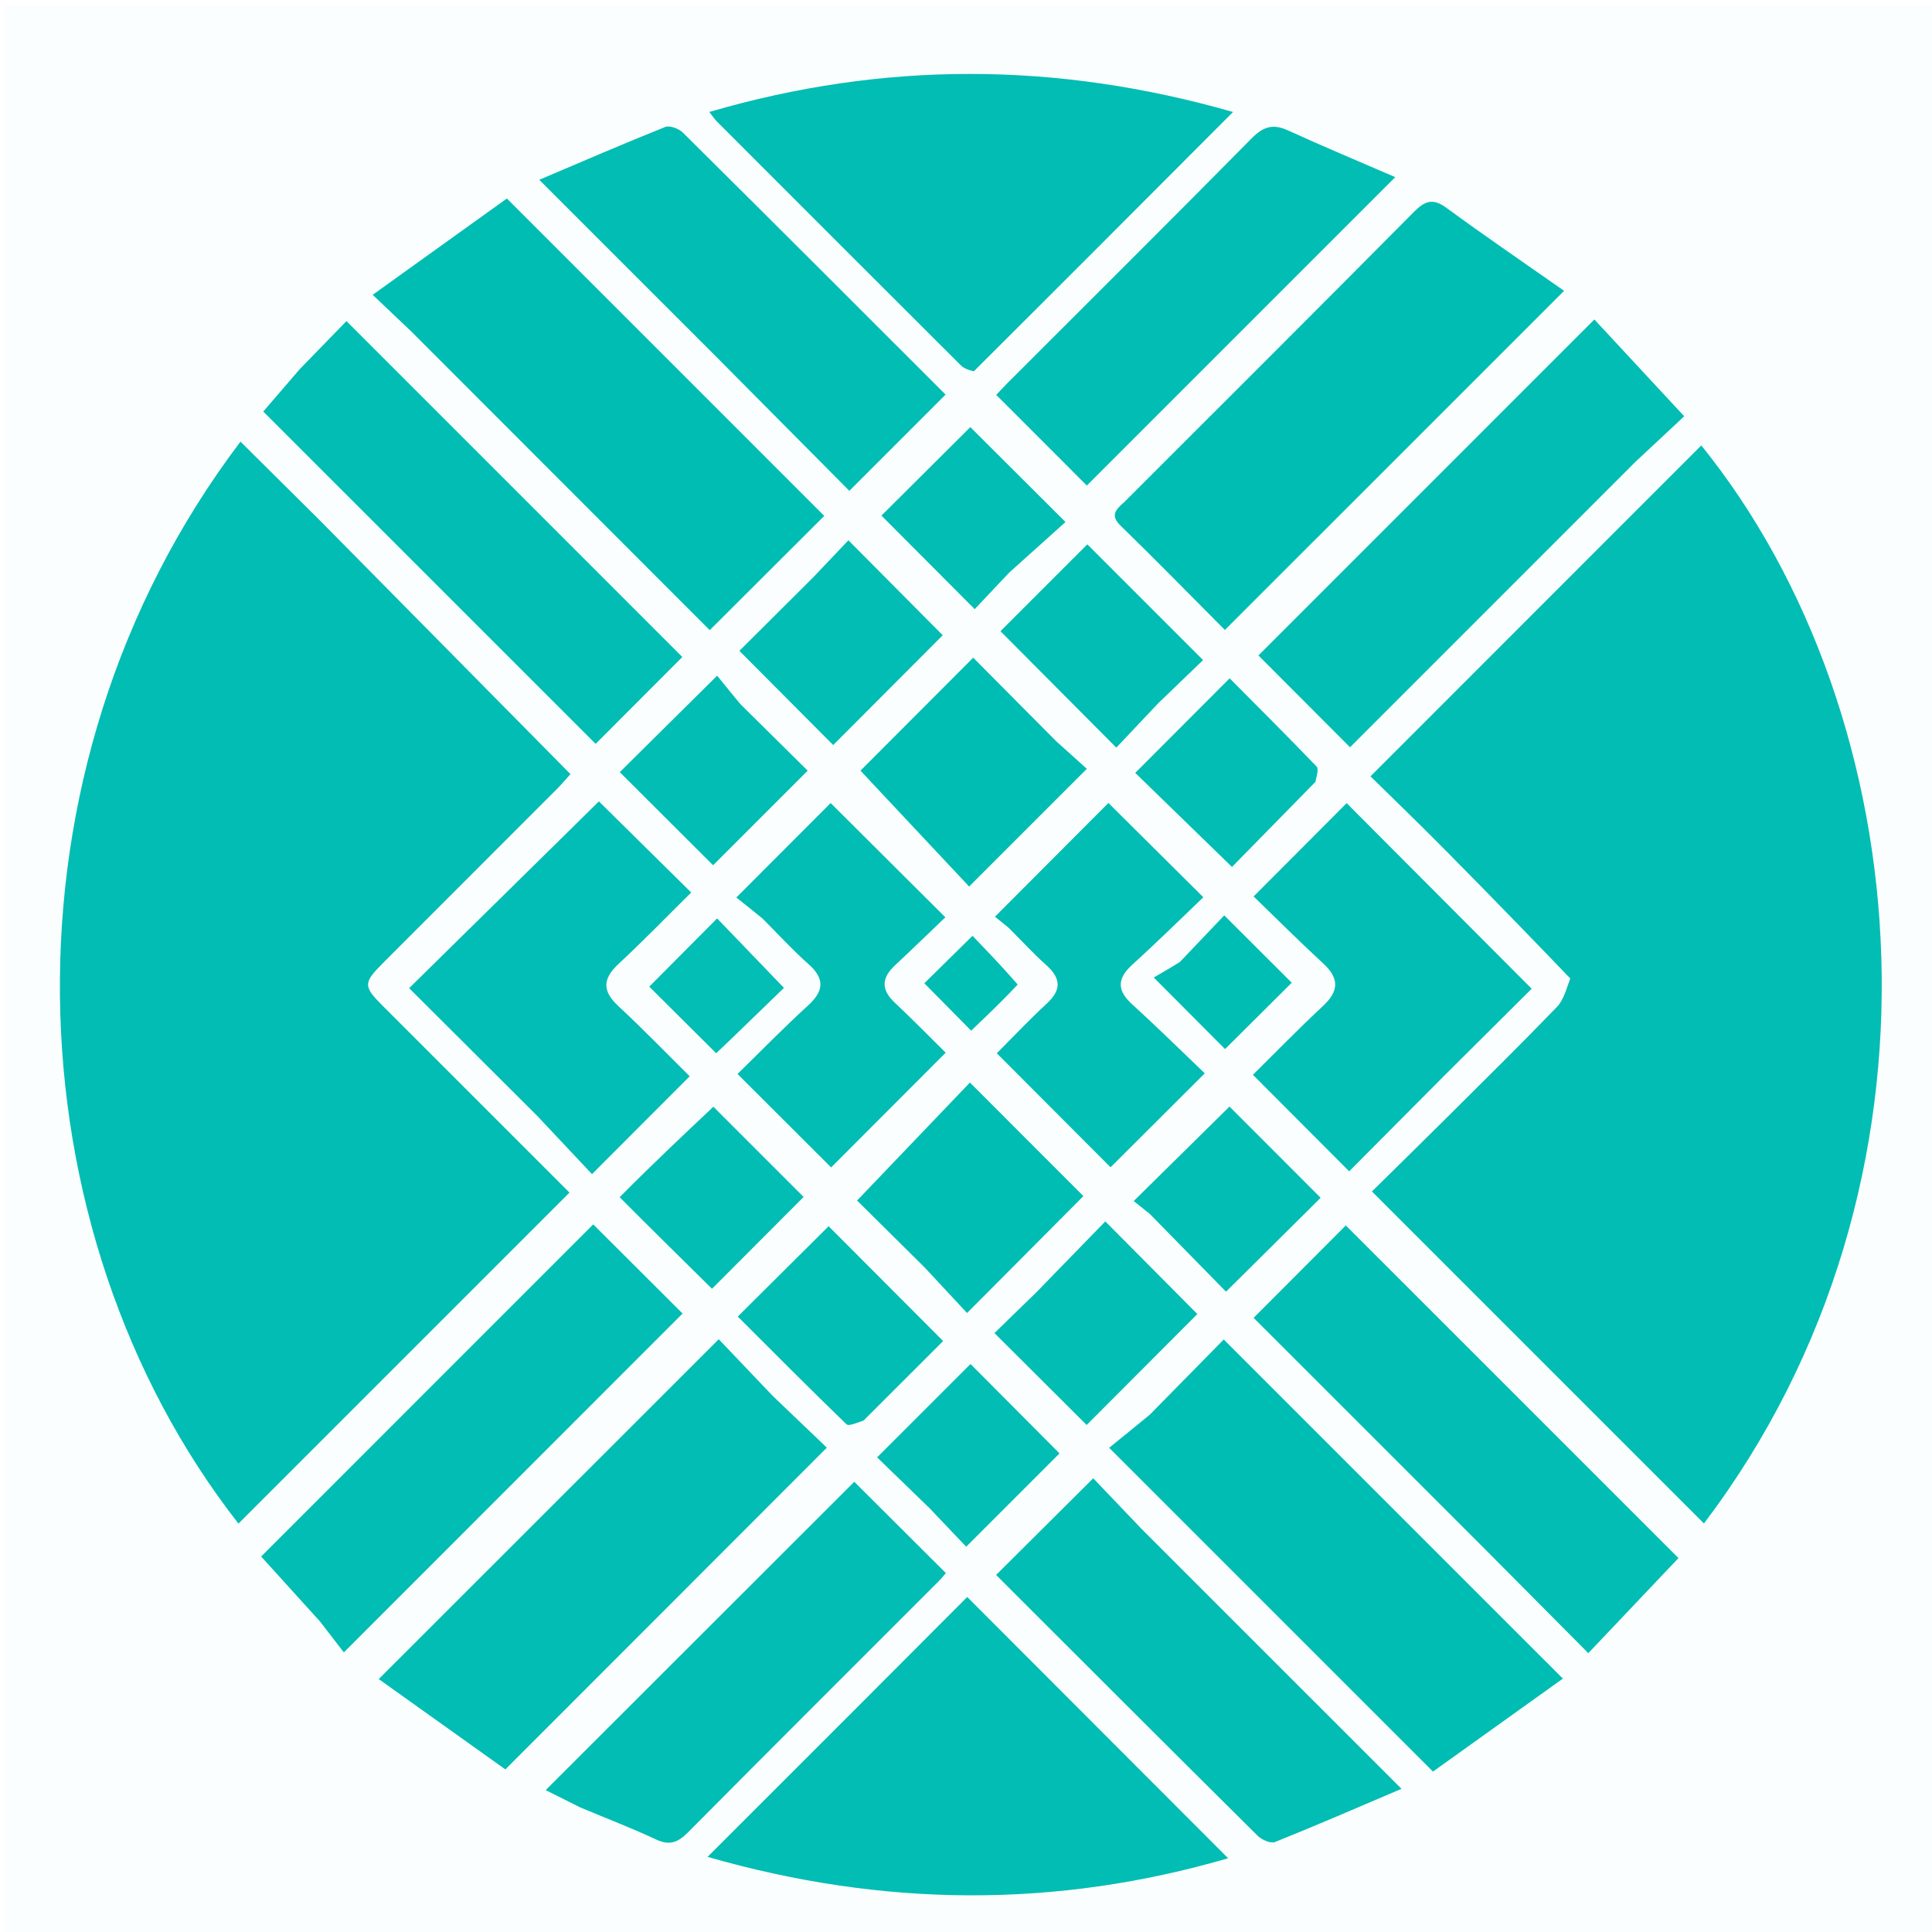
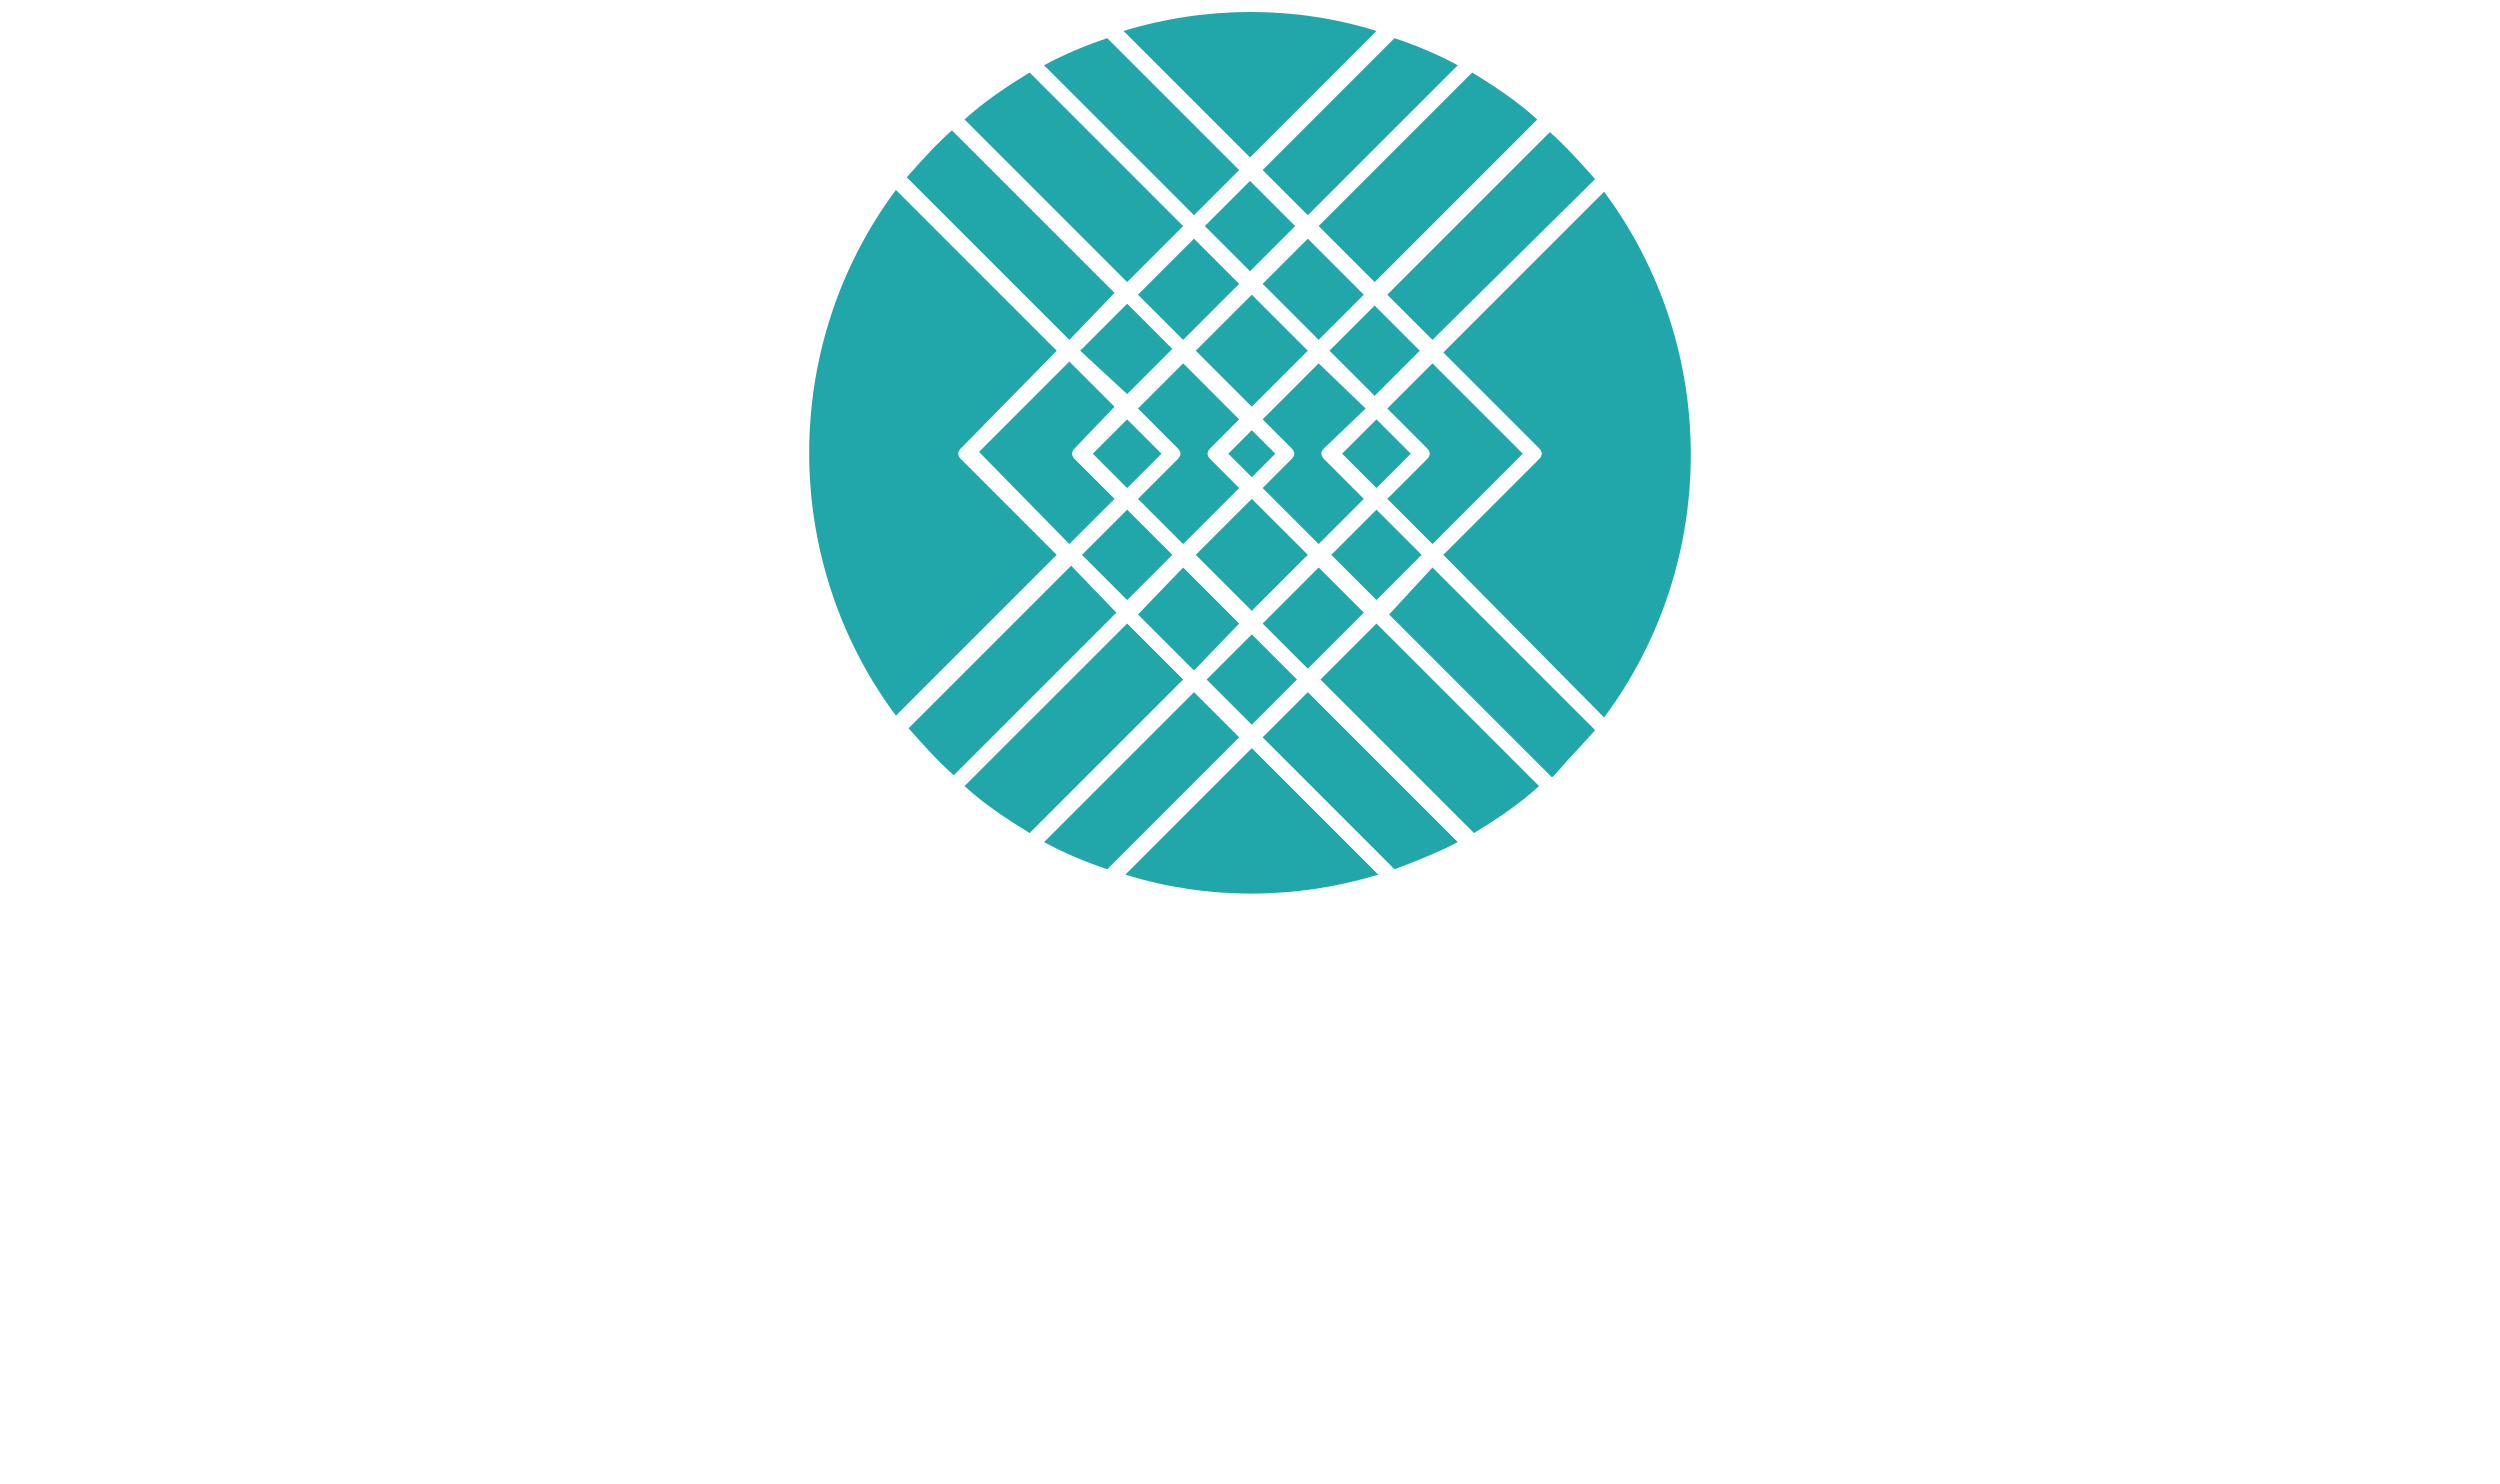
- <svg xmlns="http://www.w3.org/2000/svg" version="1.1" id="Layer_1" x="0px" y="0px" width="100%" viewBox="0 0 416 416" enable-background="new 0 0 416 416" xml:space="preserve">
-   <path fill="#FAFEFE" opacity="1" stroke="none" d=" M1,161   C1,107.349 1,54.199 1,1.024   C139.609,1.024 278.218,1.024 416.914,1.024   C416.914,139.567 416.914,278.135 416.914,416.851   C278.333,416.851 139.667,416.851 1,416.851   C1,331.782 1,246.641 1,161  M68.659,111.841   C63.051,106.275 57.442,100.709 51.782,95.092   C-1.971,166.03 2.02,264.907 51.342,328.063   C75,304.407 98.722,280.687 122.619,256.792   C109.511,243.686 95.958,230.152 82.425,216.598   C78.18,212.346 78.184,211.652 82.479,207.348   C94.956,194.845 107.459,182.367 119.938,169.865   C121.061,168.74 122.08,167.509 122.828,166.681   C104.732,148.358 86.945,130.349 68.659,111.841  M338.228,211.011   C337.256,212.964 336.689,215.309 335.244,216.806   C327.497,224.834 319.547,232.665 311.637,240.535   C306.001,246.143 300.318,251.704 295.404,256.548   C319.55,280.694 343.257,304.402 366.894,328.039   C422.611,254.523 413.223,153.929 366.321,95.906   C342.708,119.527 319.068,143.176 295.092,167.161   C300.089,172.077 305.478,177.267 310.74,182.583   C319.866,191.802 328.915,201.099 338.228,211.011  M210.002,79.766   C228.313,61.404 246.624,43.041 265.498,24.115   C227.58,13.264 190.422,13.117 152.731,24.103   C153.493,25.083 153.836,25.637 154.284,26.086   C171.814,43.635 189.348,61.179 206.914,78.691   C207.565,79.34 208.54,79.664 210.002,79.766  M183.841,368.341   C173.513,378.666 163.186,388.99 152.351,399.822   C190.43,410.769 227.588,410.859 264.445,400.122   C245.665,381.318 227.133,362.761 208.263,343.866   C200.516,351.63 192.429,359.735 183.841,368.341  M241.777,108.416   C240.059,109.844 239.119,111.077 241.285,113.189   C249.023,120.735 256.586,128.462 263.744,135.647   C288.075,111.319 312.169,87.228 336.783,62.617   C328.523,56.823 319.882,50.932 311.45,44.756   C308.469,42.572 306.782,43.273 304.389,45.688   C283.764,66.502 263.002,87.18 241.777,108.416  M88.838,71.653   C110.33,93.165 131.823,114.677 152.819,135.691   C161.409,127.12 169.623,118.924 177.483,111.08   C155.12,88.716 132.46,66.053 109.145,42.737   C100.085,49.239 90.487,56.127 80.242,63.479   C83.518,66.584 85.926,68.867 88.838,71.653  M166.158,300.342   C162.145,296.126 158.133,291.91 154.762,288.368   C130.172,312.944 106.084,337.017 81.549,361.539   C90.734,368.091 100.295,374.911 108.816,380.99   C132.283,357.502 154.949,334.817 178.036,311.71   C174.599,308.426 170.629,304.634 166.158,300.342  M247.34,304.844   C244.401,307.222 241.463,309.6 238.822,311.738   C262.696,335.61 285.267,358.179 308.547,381.458   C317.775,374.854 327.392,367.973 336.523,361.439   C311.853,336.77 287.806,312.724 263.497,288.416   C258.565,293.435 253.203,298.889 247.34,304.844  M64.28,79.778   C61.514,82.995 58.748,86.211 56.683,88.613   C81.005,112.931 104.861,136.782 128.254,160.171   C134.49,153.922 141.141,147.257 146.921,141.465   C123.113,117.654 98.964,93.501 74.601,69.136   C71.701,72.112 68.224,75.68 64.28,79.778  M352.546,99.046   C355.799,96.015 359.053,92.984 362.649,89.632   C355.617,82.058 349.2,75.146 343.301,68.792   C318.674,93.421 294.509,117.589 270.968,141.133   C277.138,147.319 283.782,153.98 290.691,160.907   C310.888,140.708 331.467,120.127 352.546,99.046  M69.12,349.396   C70.938,351.762 72.755,354.128 74.038,355.797   C99.312,330.512 123.471,306.343 146.972,282.831   C140.813,276.686 134.152,270.042 127.73,263.635   C104.283,287.087 80.419,310.956 56.231,335.149   C60.179,339.5 64.42,344.174 69.12,349.396  M319.842,333.658   C327.093,340.957 334.345,348.256 341.995,355.957   C348.979,348.593 355.544,341.671 361.414,335.482   C337.044,311.116 313.165,287.24 289.782,263.861   C283.539,270.119 276.884,276.789 269.933,283.757   C286.158,299.98 302.75,316.569 319.842,333.658  M154.453,77.047   C164.057,86.723 173.661,96.4 182.88,105.689   C189.906,98.662 196.682,91.885 203.604,84.964   C184.971,66.345 166.048,47.402 147.035,28.55   C146.167,27.689 144.198,26.954 143.215,27.347   C134.344,30.889 125.579,34.697 116.112,38.712   C129.283,51.88 141.618,64.214 154.453,77.047  M125.266,389.329   C130.621,391.562 136.052,393.633 141.302,396.093   C144.264,397.48 146.051,396.652 148.192,394.492   C166.108,376.423 184.135,358.464 202.122,340.464   C202.774,339.811 203.351,339.084 203.669,338.723   C196.687,331.763 189.991,325.087 183.945,319.059   C162.004,340.982 139.831,363.136 117.499,385.448   C119.6,386.506 122.094,387.762 125.266,389.329  M216.482,82.93   C215.688,83.772 214.894,84.613 214.503,85.028   C221.366,91.892 228.139,98.668 234.021,104.552   C255.853,82.72 277.997,60.574 300.427,38.144   C293.013,34.933 285.08,31.614 277.259,28.05   C274.03,26.579 271.955,27.313 269.496,29.802   C252.081,47.436 234.5,64.908 216.482,82.93  M245.547,328.953   C241.99,325.222 238.434,321.491 235.397,318.304   C228.19,325.476 221.4,332.233 214.48,339.12   C233.011,357.633 251.854,376.491 270.781,395.265   C271.665,396.141 273.592,396.999 274.535,396.622   C283.438,393.06 292.233,389.228 301.773,385.17   C282.741,366.141 264.394,347.797 245.547,328.953  M115.952,240.548   C119.886,244.738 123.819,248.929 127.467,252.814   C134.93,245.339 141.495,238.763 148.508,231.739   C143.555,226.842 138.485,221.592 133.146,216.632   C129.64,213.376 129.747,210.747 133.201,207.538   C138.514,202.6 143.563,197.378 148.831,192.171   C141.56,184.994 134.869,178.389 128.958,172.554   C115.386,185.912 101.825,199.259 88.097,212.77   C97.076,221.724 106.264,230.886 115.952,240.548  M311.047,231.547   C317.504,225.125 323.961,218.703 329.803,212.893   C316.002,199.051 302.651,185.661 289.962,172.934   C283.678,179.237 277.037,185.895 269.927,193.026   C274.618,197.561 279.672,202.614 284.919,207.457   C288.398,210.668 288.32,213.389 284.876,216.603   C279.542,221.58 274.45,226.816 269.779,231.425   C276.883,238.548 283.528,245.21 290.507,252.209   C296.958,245.718 303.753,238.883 311.047,231.547  M164.446,198.039   C167.62,201.215 170.648,204.556 174.008,207.522   C177.624,210.714 177.463,213.331 173.961,216.531   C168.601,221.43 163.525,226.638 158.803,231.25   C166.07,238.505 172.729,245.152 178.96,251.373   C186.889,243.432 195.151,235.157 203.627,226.668   C200.224,223.31 196.508,219.508 192.639,215.868   C189.673,213.077 189.823,210.557 192.704,207.865   C196.584,204.24 200.391,200.537 203.552,197.515   C194.847,188.842 186.547,180.572 178.857,172.911   C172.65,179.128 166.007,185.781 158.546,193.254   C160.055,194.451 162,195.993 164.446,198.039  M217.471,200.06   C220.062,202.651 222.544,205.364 225.271,207.801   C228.439,210.633 228.616,213.12 225.393,216.093   C221.49,219.695 217.844,223.577 214.634,226.791   C222.975,235.152 231.256,243.454 239.125,251.342   C245.411,245.073 252.077,238.426 259.414,231.109   C254.434,226.357 249.249,221.222 243.848,216.324   C240.474,213.264 240.485,210.725 243.854,207.671   C249.256,202.774 254.444,197.642 259.105,193.198   C251.663,185.805 244.9,179.087 238.665,172.893   C230.986,180.591 222.805,188.793 214.231,197.39   C214.88,197.906 215.927,198.737 217.471,200.06  M199.343,273.158   C202.369,276.415 205.395,279.673 208.224,282.719   C217.2,273.701 225.401,265.461 233.281,257.545   C225.365,249.622 217.156,241.406 208.849,233.092   C200.992,241.305 192.883,249.783 184.546,258.497   C188.911,262.82 193.877,267.739 199.343,273.158  M227.157,159.342   C221.209,153.351 215.26,147.361 209.552,141.611   C200.854,150.328 192.643,158.556 185.278,165.937   C193.015,174.189 201.057,182.767 208.673,190.89   C217.12,182.443 225.321,174.241 234.023,165.539   C232.119,163.836 229.888,161.839 227.157,159.342  M174.954,124.454   C169.452,129.935 163.951,135.416 159.208,140.14   C166.322,147.285 172.952,153.942 179.404,160.423   C187.186,152.623 195.382,144.408 202.989,136.783   C196.46,130.21 189.722,123.426 182.678,116.335   C180.486,118.646 177.97,121.3 174.954,124.454  M249.658,151.158   C252.98,147.963 256.301,144.768 259.048,142.126   C250.207,133.286 241.943,125.024 234.125,117.207   C227.85,123.481 221.173,130.157 215.421,135.907   C223.411,143.94 231.68,152.254 240.362,160.984   C243.001,158.187 246.08,154.923 249.658,151.158  M222.954,278.454   C219.905,281.42 216.856,284.386 214.128,287.04   C221.318,294.208 228.016,300.886 233.979,306.83   C242.034,298.758 250.326,290.448 257.815,282.942   C251.627,276.713 245.006,270.048 237.996,262.992   C233.408,267.712 228.431,272.833 222.954,278.454  M186.184,305.63   C192.155,299.665 198.126,293.701 203.077,288.754   C194.468,280.123 186.195,271.829 178.419,264.032   C172.375,270.041 165.799,276.577 158.853,283.482   C166.45,291.065 174.275,298.951 182.261,306.671   C182.762,307.155 184.52,306.338 186.184,305.63  M247.854,261.665   C253.276,267.198 258.698,272.732 263.985,278.127   C271.274,270.897 277.997,264.229 284.364,257.913   C277.6,251.145 270.837,244.376 264.735,238.269   C258.201,244.712 251.398,251.422 244.103,258.617   C244.997,259.318 246.178,260.243 247.854,261.665  M159.159,151.347   C157.531,149.333 155.902,147.319 154.417,145.483   C146.707,153.124 139.997,159.775 133.453,166.261   C140.236,173.028 147.016,179.793 153.545,186.307   C160.091,179.76 166.866,172.984 173.909,165.939   C169.319,161.4 164.489,156.623 159.159,151.347  M283.478,168.098   C283.506,167.06 283.997,165.576 283.491,165.05   C277.292,158.596 270.947,152.282 264.767,146.059   C257.753,153.085 251.064,159.784 244.44,166.419   C251.179,172.97 258.061,179.661 265.272,186.673   C270.882,180.954 276.942,174.776 283.478,168.098  M133.595,258.082   C140.29,264.676 146.984,271.271 153.308,277.501   C160.187,270.607 166.86,263.918 173.036,257.728   C166.525,251.216 159.755,244.445 153.607,238.297   C147.034,244.495 140.141,250.994 133.595,258.082  M200.453,325.048   C203.163,327.904 205.873,330.76 208.041,333.046   C215.312,325.773 221.956,319.127 228.133,312.949   C221.864,306.65 215.236,299.988 208.975,293.696   C202.617,300.05 195.971,306.692 188.858,313.801   C192.36,317.192 196.156,320.87 200.453,325.048  M217.547,123.048   C221.716,119.311 225.885,115.574 229.427,112.399   C221.715,104.708 215.061,98.073 208.932,91.962   C202.673,98.195 196.014,104.826 189.793,111.022   C196.11,117.359 202.744,124.014 209.872,131.165   C212.071,128.831 214.558,126.19 217.547,123.048  M158.329,222.84   C161.891,219.396 165.453,215.951 168.805,212.711   C163.463,207.16 158.548,202.054 154.408,197.752   C149.297,202.893 144.325,207.895 139.798,212.449   C144.21,216.839 149.12,221.724 154.211,226.79   C155.212,225.835 156.52,224.589 158.329,222.84  M253.821,207.367   C251.947,208.446 250.073,209.525 248.423,210.476   C254.912,216.987 259.789,221.881 263.784,225.89   C268.676,221.02 273.659,216.06 278.138,211.602   C273.752,207.224 268.874,202.356 263.605,197.098   C260.707,200.146 257.515,203.504 253.821,207.367  M219.136,211.623   C215.852,208.208 212.569,204.794 209.401,201.5   C205.543,205.299 202.171,208.62 199.025,211.718   C202.503,215.239 205.911,218.69 209.11,221.929   C212.455,218.738 215.796,215.551 219.136,211.623  z" />
-   <path fill="#01BDB4" opacity="1" stroke="none" d=" M68.909,112.091   C86.945,130.349 104.732,148.358 122.828,166.681   C122.08,167.509 121.061,168.74 119.938,169.865   C107.459,182.367 94.956,194.845 82.479,207.348   C78.184,211.652 78.18,212.346 82.425,216.598   C95.958,230.152 109.511,243.686 122.619,256.792   C98.722,280.687 75,304.407 51.342,328.063   C2.02,264.907 -1.971,166.03 51.782,95.092   C57.442,100.709 63.051,106.275 68.909,112.091  z" />
-   <path fill="#01BDB4" opacity="1" stroke="none" d=" M338.112,210.687   C328.915,201.099 319.866,191.802 310.74,182.583   C305.478,177.267 300.089,172.077 295.092,167.161   C319.068,143.176 342.708,119.527 366.321,95.906   C413.223,153.929 422.611,254.523 366.894,328.039   C343.257,304.402 319.55,280.694 295.404,256.548   C300.318,251.704 306.001,246.143 311.637,240.535   C319.547,232.665 327.497,224.834 335.244,216.806   C336.689,215.309 337.256,212.964 338.112,210.687  z" />
-   <path fill="#01BDB4" opacity="1" stroke="none" d=" M209.683,79.953   C208.54,79.664 207.565,79.34 206.914,78.691   C189.348,61.179 171.814,43.635 154.284,26.086   C153.836,25.637 153.493,25.083 152.731,24.103   C190.422,13.117 227.58,13.264 265.498,24.115   C246.624,43.041 228.313,61.404 209.683,79.953  z" />
-   <path fill="#01BDB4" opacity="1" stroke="none" d=" M184.091,368.091   C192.429,359.735 200.516,351.63 208.263,343.866   C227.133,362.761 245.665,381.318 264.445,400.122   C227.588,410.859 190.43,410.769 152.351,399.822   C163.186,388.99 173.513,378.666 184.091,368.091  z" />
-   <path fill="#00BDB4" opacity="1" stroke="none" d=" M242.029,108.157   C263.002,87.18 283.764,66.502 304.389,45.688   C306.782,43.273 308.469,42.572 311.45,44.756   C319.882,50.932 328.523,56.823 336.783,62.617   C312.169,87.228 288.075,111.319 263.744,135.647   C256.586,128.462 249.023,120.735 241.285,113.189   C239.119,111.077 240.059,109.844 242.029,108.157  z" />
-   <path fill="#00BDB4" opacity="1" stroke="none" d=" M88.586,71.402   C85.926,68.867 83.518,66.584 80.242,63.479   C90.487,56.127 100.085,49.239 109.145,42.737   C132.46,66.053 155.12,88.716 177.483,111.08   C169.623,118.924 161.409,127.12 152.819,135.691   C131.823,114.677 110.33,93.165 88.586,71.402  z" />
-   <path fill="#01BDB4" opacity="1" stroke="none" d=" M166.408,300.592   C170.629,304.634 174.599,308.426 178.036,311.71   C154.949,334.817 132.283,357.502 108.816,380.99   C100.295,374.911 90.734,368.091 81.549,361.539   C106.084,337.017 130.172,312.944 154.762,288.368   C158.133,291.91 162.145,296.126 166.408,300.592  z" />
-   <path fill="#00BDB4" opacity="1" stroke="none" d=" M247.591,304.594   C253.203,298.889 258.565,293.435 263.497,288.416   C287.806,312.724 311.853,336.77 336.523,361.439   C327.392,367.973 317.775,374.854 308.547,381.458   C285.267,358.179 262.696,335.61 238.822,311.738   C241.463,309.6 244.401,307.222 247.591,304.594  z" />
-   <path fill="#01BDB4" opacity="1" stroke="none" d=" M64.514,79.513   C68.224,75.68 71.701,72.112 74.601,69.136   C98.964,93.501 123.113,117.654 146.921,141.465   C141.141,147.257 134.49,153.922 128.254,160.171   C104.861,136.782 81.005,112.931 56.683,88.613   C58.748,86.211 61.514,82.995 64.514,79.513  z" />
-   <path fill="#01BDB4" opacity="1" stroke="none" d=" M352.296,99.296   C331.467,120.127 310.888,140.708 290.691,160.907   C283.782,153.98 277.138,147.319 270.968,141.133   C294.509,117.589 318.674,93.421 343.301,68.792   C349.2,75.146 355.617,82.058 362.649,89.632   C359.053,92.984 355.799,96.015 352.296,99.296  z" />
-   <path fill="#01BDB4" opacity="1" stroke="none" d=" M68.89,349.122   C64.42,344.174 60.179,339.5 56.231,335.149   C80.419,310.956 104.283,287.087 127.73,263.635   C134.152,270.042 140.813,276.686 146.972,282.831   C123.471,306.343 99.312,330.512 74.038,355.797   C72.755,354.128 70.938,351.762 68.89,349.122  z" />
-   <path fill="#01BDB4" opacity="1" stroke="none" d=" M319.592,333.408   C302.75,316.569 286.158,299.98 269.933,283.757   C276.884,276.789 283.539,270.119 289.782,263.861   C313.165,287.24 337.044,311.116 361.414,335.482   C355.544,341.671 348.979,348.593 341.995,355.957   C334.345,348.256 327.093,340.957 319.592,333.408  z" />
-   <path fill="#01BDB4" opacity="1" stroke="none" d=" M154.203,76.797   C141.618,64.214 129.283,51.88 116.112,38.712   C125.579,34.697 134.344,30.889 143.215,27.347   C144.198,26.954 146.167,27.689 147.035,28.55   C166.048,47.402 184.971,66.345 203.604,84.964   C196.682,91.885 189.906,98.662 182.88,105.689   C173.661,96.4 164.057,86.723 154.203,76.797  z" />
-   <path fill="#01BDB4" opacity="1" stroke="none" d=" M124.927,389.173   C122.094,387.762 119.6,386.506 117.499,385.448   C139.831,363.136 162.004,340.982 183.945,319.059   C189.991,325.087 196.687,331.763 203.669,338.723   C203.351,339.084 202.774,339.811 202.122,340.464   C184.135,358.464 166.108,376.423 148.192,394.492   C146.051,396.652 144.264,397.48 141.302,396.093   C136.052,393.633 130.621,391.562 124.927,389.173  z" />
-   <path fill="#01BDB4" opacity="1" stroke="none" d=" M216.727,82.681   C234.5,64.908 252.081,47.436 269.496,29.802   C271.955,27.313 274.03,26.579 277.259,28.05   C285.08,31.614 293.013,34.933 300.427,38.144   C277.997,60.574 255.853,82.72 234.021,104.552   C228.139,98.668 221.366,91.892 214.503,85.028   C214.894,84.613 215.688,83.772 216.727,82.681  z" />
-   <path fill="#01BDB4" opacity="1" stroke="none" d=" M245.797,329.203   C264.394,347.797 282.741,366.141 301.773,385.17   C292.233,389.228 283.438,393.06 274.535,396.622   C273.592,396.999 271.665,396.141 270.781,395.265   C251.854,376.491 233.011,357.633 214.48,339.12   C221.4,332.233 228.19,325.476 235.397,318.304   C238.434,321.491 241.99,325.222 245.797,329.203  z" />
-   <path fill="#02BDB5" opacity="1" stroke="none" d=" M115.702,240.298   C106.264,230.886 97.076,221.724 88.097,212.77   C101.825,199.259 115.386,185.912 128.958,172.554   C134.869,178.389 141.56,184.994 148.831,192.171   C143.563,197.378 138.514,202.6 133.201,207.538   C129.747,210.747 129.64,213.376 133.146,216.632   C138.485,221.592 143.555,226.842 148.508,231.739   C141.495,238.763 134.93,245.339 127.467,252.814   C123.819,248.929 119.886,244.738 115.702,240.298  z" />
-   <path fill="#02BDB4" opacity="1" stroke="none" d=" M310.797,231.797   C303.753,238.883 296.958,245.718 290.507,252.209   C283.528,245.21 276.883,238.548 269.779,231.425   C274.45,226.816 279.542,221.58 284.876,216.603   C288.32,213.389 288.398,210.668 284.919,207.457   C279.672,202.614 274.618,197.561 269.927,193.026   C277.037,185.895 283.678,179.237 289.962,172.934   C302.651,185.661 316.002,199.051 329.803,212.893   C323.961,218.703 317.504,225.125 310.797,231.797  z" />
-   <path fill="#01BDB4" opacity="1" stroke="none" d=" M164.196,197.788   C162,195.993 160.055,194.451 158.546,193.254   C166.007,185.781 172.65,179.128 178.857,172.911   C186.547,180.572 194.847,188.842 203.552,197.515   C200.391,200.537 196.584,204.24 192.704,207.865   C189.823,210.557 189.673,213.077 192.639,215.868   C196.508,219.508 200.224,223.31 203.627,226.668   C195.151,235.157 186.889,243.432 178.96,251.373   C172.729,245.152 166.07,238.505 158.803,231.25   C163.525,226.638 168.601,221.43 173.961,216.531   C177.463,213.331 177.624,210.714 174.008,207.522   C170.648,204.556 167.62,201.215 164.196,197.788  z" />
-   <path fill="#01BDB4" opacity="1" stroke="none" d=" M217.222,199.814   C215.927,198.737 214.88,197.906 214.231,197.39   C222.805,188.793 230.986,180.591 238.665,172.893   C244.9,179.087 251.663,185.805 259.105,193.198   C254.444,197.642 249.256,202.774 243.854,207.671   C240.485,210.725 240.474,213.264 243.848,216.324   C249.249,221.222 254.434,226.357 259.414,231.109   C252.077,238.426 245.411,245.073 239.125,251.342   C231.256,243.454 222.975,235.152 214.634,226.791   C217.844,223.577 221.49,219.695 225.393,216.093   C228.616,213.12 228.439,210.633 225.271,207.801   C222.544,205.364 220.062,202.651 217.222,199.814  z" />
-   <path fill="#00BDB4" opacity="1" stroke="none" d=" M199.093,272.908   C193.877,267.739 188.911,262.82 184.546,258.497   C192.883,249.783 200.992,241.305 208.849,233.092   C217.156,241.406 225.365,249.622 233.281,257.545   C225.401,265.461 217.2,273.701 208.224,282.719   C205.395,279.673 202.369,276.415 199.093,272.908  z" />
-   <path fill="#00BDB4" opacity="1" stroke="none" d=" M227.407,159.592   C229.888,161.839 232.119,163.836 234.023,165.539   C225.321,174.241 217.12,182.443 208.673,190.89   C201.057,182.767 193.015,174.189 185.278,165.937   C192.643,158.556 200.854,150.328 209.552,141.611   C215.26,147.361 221.209,153.351 227.407,159.592  z" />
-   <path fill="#01BDB4" opacity="1" stroke="none" d=" M175.203,124.204   C177.97,121.3 180.486,118.646 182.678,116.335   C189.722,123.426 196.46,130.21 202.989,136.783   C195.382,144.408 187.186,152.623 179.404,160.423   C172.952,153.942 166.322,147.285 159.208,140.14   C163.951,135.416 169.452,129.935 175.203,124.204  z" />
-   <path fill="#01BDB4" opacity="1" stroke="none" d=" M249.408,151.408   C246.08,154.923 243.001,158.187 240.362,160.984   C231.68,152.254 223.411,143.94 215.421,135.907   C221.173,130.157 227.85,123.481 234.125,117.207   C241.943,125.024 250.207,133.286 259.048,142.126   C256.301,144.768 252.98,147.963 249.408,151.408  z" />
-   <path fill="#01BDB4" opacity="1" stroke="none" d=" M223.204,278.204   C228.431,272.833 233.408,267.712 237.996,262.992   C245.006,270.048 251.627,276.713 257.815,282.942   C250.326,290.448 242.034,298.758 233.979,306.83   C228.016,300.886 221.318,294.208 214.128,287.04   C216.856,284.386 219.905,281.42 223.204,278.204  z" />
-   <path fill="#01BDB4" opacity="1" stroke="none" d=" M185.938,305.878   C184.52,306.338 182.762,307.155 182.261,306.671   C174.275,298.951 166.45,291.065 158.853,283.482   C165.799,276.577 172.375,270.041 178.419,264.032   C186.195,271.829 194.468,280.123 203.077,288.754   C198.126,293.701 192.155,299.665 185.938,305.878  z" />
-   <path fill="#01BDB4" opacity="1" stroke="none" d=" M247.606,261.416   C246.178,260.243 244.997,259.318 244.103,258.617   C251.398,251.422 258.201,244.712 264.735,238.269   C270.837,244.376 277.6,251.145 284.364,257.913   C277.997,264.229 271.274,270.897 263.985,278.127   C258.698,272.732 253.276,267.198 247.606,261.416  z" />
-   <path fill="#01BDB4" opacity="1" stroke="none" d=" M159.409,151.596   C164.489,156.623 169.319,161.4 173.909,165.939   C166.866,172.984 160.091,179.76 153.545,186.307   C147.016,179.793 140.236,173.028 133.453,166.261   C139.997,159.775 146.707,153.124 154.417,145.483   C155.902,147.319 157.531,149.333 159.409,151.596  z" />
-   <path fill="#01BDB4" opacity="1" stroke="none" d=" M283.24,168.348   C276.942,174.776 270.882,180.954 265.272,186.673   C258.061,179.661 251.179,172.97 244.44,166.419   C251.064,159.784 257.753,153.085 264.767,146.059   C270.947,152.282 277.292,158.596 283.491,165.05   C283.997,165.576 283.506,167.06 283.24,168.348  z" />
-   <path fill="#01BDB4" opacity="1" stroke="none" d=" M133.422,257.787   C140.141,250.994 147.034,244.495 153.607,238.297   C159.755,244.445 166.525,251.216 173.036,257.728   C166.86,263.918 160.187,270.607 153.308,277.501   C146.984,271.271 140.29,264.676 133.422,257.787  z" />
-   <path fill="#02BDB4" opacity="1" stroke="none" d=" M200.203,324.798   C196.156,320.87 192.36,317.192 188.858,313.801   C195.971,306.692 202.617,300.05 208.975,293.696   C215.236,299.988 221.864,306.65 228.133,312.949   C221.956,319.127 215.312,325.773 208.041,333.046   C205.873,330.76 203.163,327.904 200.203,324.798  z" />
-   <path fill="#02BDB4" opacity="1" stroke="none" d=" M217.296,123.298   C214.558,126.19 212.071,128.831 209.872,131.165   C202.744,124.014 196.11,117.359 189.793,111.022   C196.014,104.826 202.673,98.195 208.932,91.962   C215.061,98.073 221.715,104.708 229.427,112.399   C225.885,115.574 221.716,119.311 217.296,123.298  z" />
-   <path fill="#03BEB5" opacity="1" stroke="none" d=" M158.078,223.091   C156.52,224.589 155.212,225.835 154.211,226.79   C149.12,221.724 144.21,216.839 139.798,212.449   C144.325,207.895 149.297,202.893 154.408,197.752   C158.548,202.054 163.463,207.16 168.805,212.711   C165.453,215.951 161.891,219.396 158.078,223.091  z" />
-   <path fill="#00BDB4" opacity="1" stroke="none" d=" M254.072,207.114   C257.515,203.504 260.707,200.146 263.605,197.098   C268.874,202.356 273.752,207.224 278.138,211.602   C273.659,216.06 268.676,221.02 263.784,225.89   C259.789,221.881 254.912,216.987 248.423,210.476   C250.073,209.525 251.947,208.446 254.072,207.114  z" />
-   <path fill="#00BDB4" opacity="1" stroke="none" d=" M219.137,211.993   C215.796,215.551 212.455,218.738 209.11,221.929   C205.911,218.69 202.503,215.239 199.025,211.718   C202.171,208.62 205.543,205.299 209.401,201.5   C212.569,204.794 215.852,208.208 219.137,211.993  z" />
+ <svg xmlns="http://www.w3.org/2000/svg" version="1.2" baseProfile="tiny" id="Layer_1" x="0px" y="0px" viewBox="0 0 295 175" xml:space="preserve">
+   <g>
+     <g>
+       <path fill="#21A6AA" d="M126.184,40.105L106.995,20.92c1.705-1.918,3.412-3.837,5.33-5.543l19.187,19.186L126.184,40.105z     M113.817,14.098c2.345-2.132,4.903-3.838,7.675-5.543l18.12,18.121l-6.608,6.608L113.817,14.098z M140.892,25.396L123.197,7.704    c2.344-1.28,4.904-2.346,7.461-3.199l15.562,15.562L140.892,25.396z M155.601,26.676l18.118-18.121    c2.774,1.705,5.33,3.411,7.676,5.543l-19.187,19.186L155.601,26.676z M169.029,66.964l19.187,19.187    c-1.063,1.281-2.985,3.2-4.049,4.478c-0.641,0.641-0.852,1.066-1.066,1.066l-19.185-19.185L169.029,66.964z M162.422,73.576    l19.187,19.185c-2.346,2.134-4.903,3.837-7.675,5.541l-18.119-18.119L162.422,73.576z M154.322,81.675l17.693,17.693    c-2.344,1.279-6.822,2.985-7.464,3.2l-15.56-15.563L154.322,81.675z M147.711,88.282l14.926,14.923    c-9.808,2.986-20.253,2.986-29.846,0L147.711,88.282z M139.612,80.183l-18.12,18.119c-2.771-1.704-5.33-3.407-7.675-5.541    l19.187-19.185L139.612,80.183z M156.878,41.384l5.33-5.329l5.329,5.329l-5.329,5.33L156.878,41.384z M138.333,65.472l-5.329,5.33    l-5.33-5.33l5.33-5.33L138.333,65.472z M126.822,52.897c-0.426,0.426-0.426,0.852,0,1.278l4.689,4.692l-5.328,5.33l-10.66-10.874    l10.66-10.659l5.328,5.33L126.822,52.897z M127.461,41.384l5.543-5.542l5.329,5.329l-5.329,5.33L127.461,41.384z M134.283,34.776    l6.607-6.609l5.329,5.33l-6.607,6.609L134.283,34.776z M155.601,40.105l-6.608-6.609l5.33-5.33l6.607,6.609L155.601,40.105z     M160.93,72.293l-6.607,6.612l-5.33-5.33l6.608-6.612L160.93,72.293z M139.612,66.964l6.607,6.612l-5.329,5.542l-6.607-6.608    L139.612,66.964z M138.973,54.175c0.427-0.426,0.427-0.852,0-1.278l0,0l-4.689-4.691l5.329-5.33l6.607,6.609l-3.408,3.412    c-0.428,0.426-0.428,0.852,0,1.278l0,0l3.408,3.412l-6.607,6.61l-5.329-5.33L138.973,54.175z M144.942,53.536l2.769-2.771    l2.773,2.771l-2.773,2.769L144.942,53.536z M147.711,58.867l6.611,6.604l-6.611,6.61l-6.606-6.61L147.711,58.867z M156.24,52.897    c-0.426,0.426-0.426,0.852,0,1.278l0,0l4.689,4.692l-5.329,5.33l-6.608-6.61l3.411-3.412c0.426-0.426,0.426-0.852,0-1.278    l-3.411-3.412l6.608-6.609l5.544,5.33L156.24,52.897z M141.104,41.384l6.606-6.608l6.611,6.608l-6.611,6.609L141.104,41.384z     M158.37,53.536l4.052-4.05l4.053,4.05l-4.053,4.051L158.37,53.536z M137.054,53.536l-4.05,4.051l-4.051-4.051l4.051-4.05    L137.054,53.536z M153.04,80.183l-5.329,5.33l-5.327-5.33l5.327-5.33L153.04,80.183z M167.752,65.472l-5.33,5.33l-5.329-5.33    l5.329-5.33L167.752,65.472z M168.39,54.175c0.429-0.426,0.429-0.852,0-1.278l-4.689-4.691l5.329-5.33l10.66,10.659l-10.66,10.661    l-5.329-5.33L168.39,54.175z M142.171,26.676l5.33-5.329l5.328,5.329l-5.328,5.33L142.171,26.676z M170.312,65.472l11.297-11.297    c0.426-0.426,0.426-0.852,0-1.278l-11.297-11.298l18.971-18.975c13.641,18.334,13.641,43.703,0,62.034L170.312,65.472z     M113.391,52.897c-0.426,0.426-0.426,0.852,0,1.278l11.299,11.297l-18.972,18.975c-13.645-18.335-13.645-43.702,0-62.036    l18.972,18.973L113.391,52.897z M131.726,72.293l-19.188,19.186c-1.918-1.703-3.622-3.622-5.328-5.541l19.187-19.187    L131.726,72.293z M140.892,81.675l5.328,5.331l-15.562,15.563c-2.557-0.855-5.117-1.921-7.461-3.2L140.892,81.675z     M169.029,40.105l-5.329-5.33l19.187-19.186c1.921,1.706,3.626,3.625,5.329,5.542L169.029,40.105z M148.992,20.066l15.56-15.562    c2.56,0.853,5.12,1.918,7.464,3.199l-17.693,17.693L148.992,20.066z M132.578,3.651c9.806-2.983,20.251-2.983,29.844,0    l-14.921,14.922L132.578,3.651z" />
+     </g>
+   </g>
</svg>
